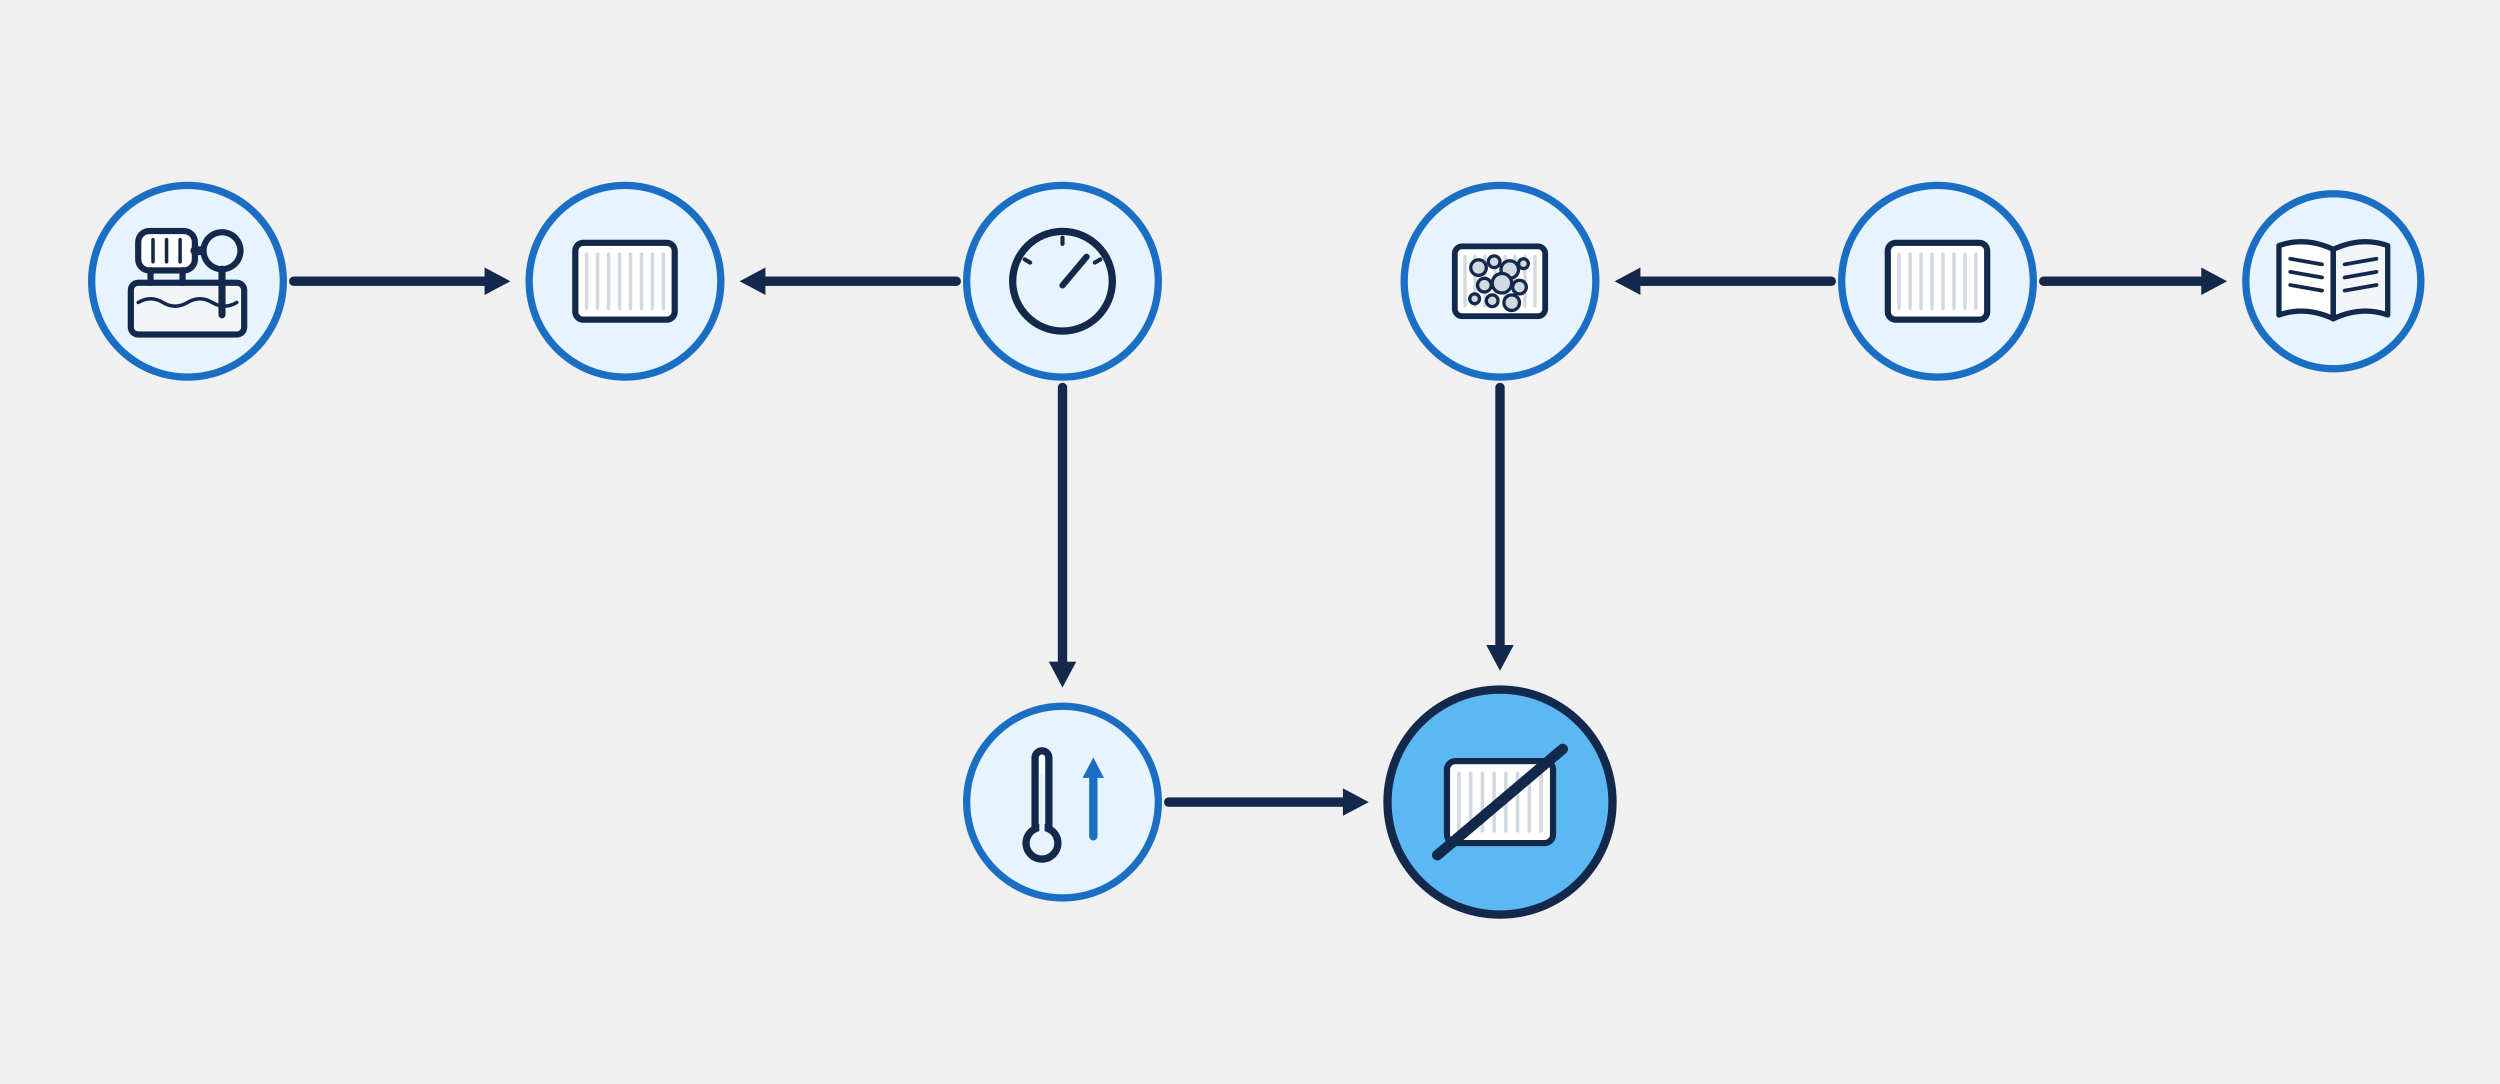
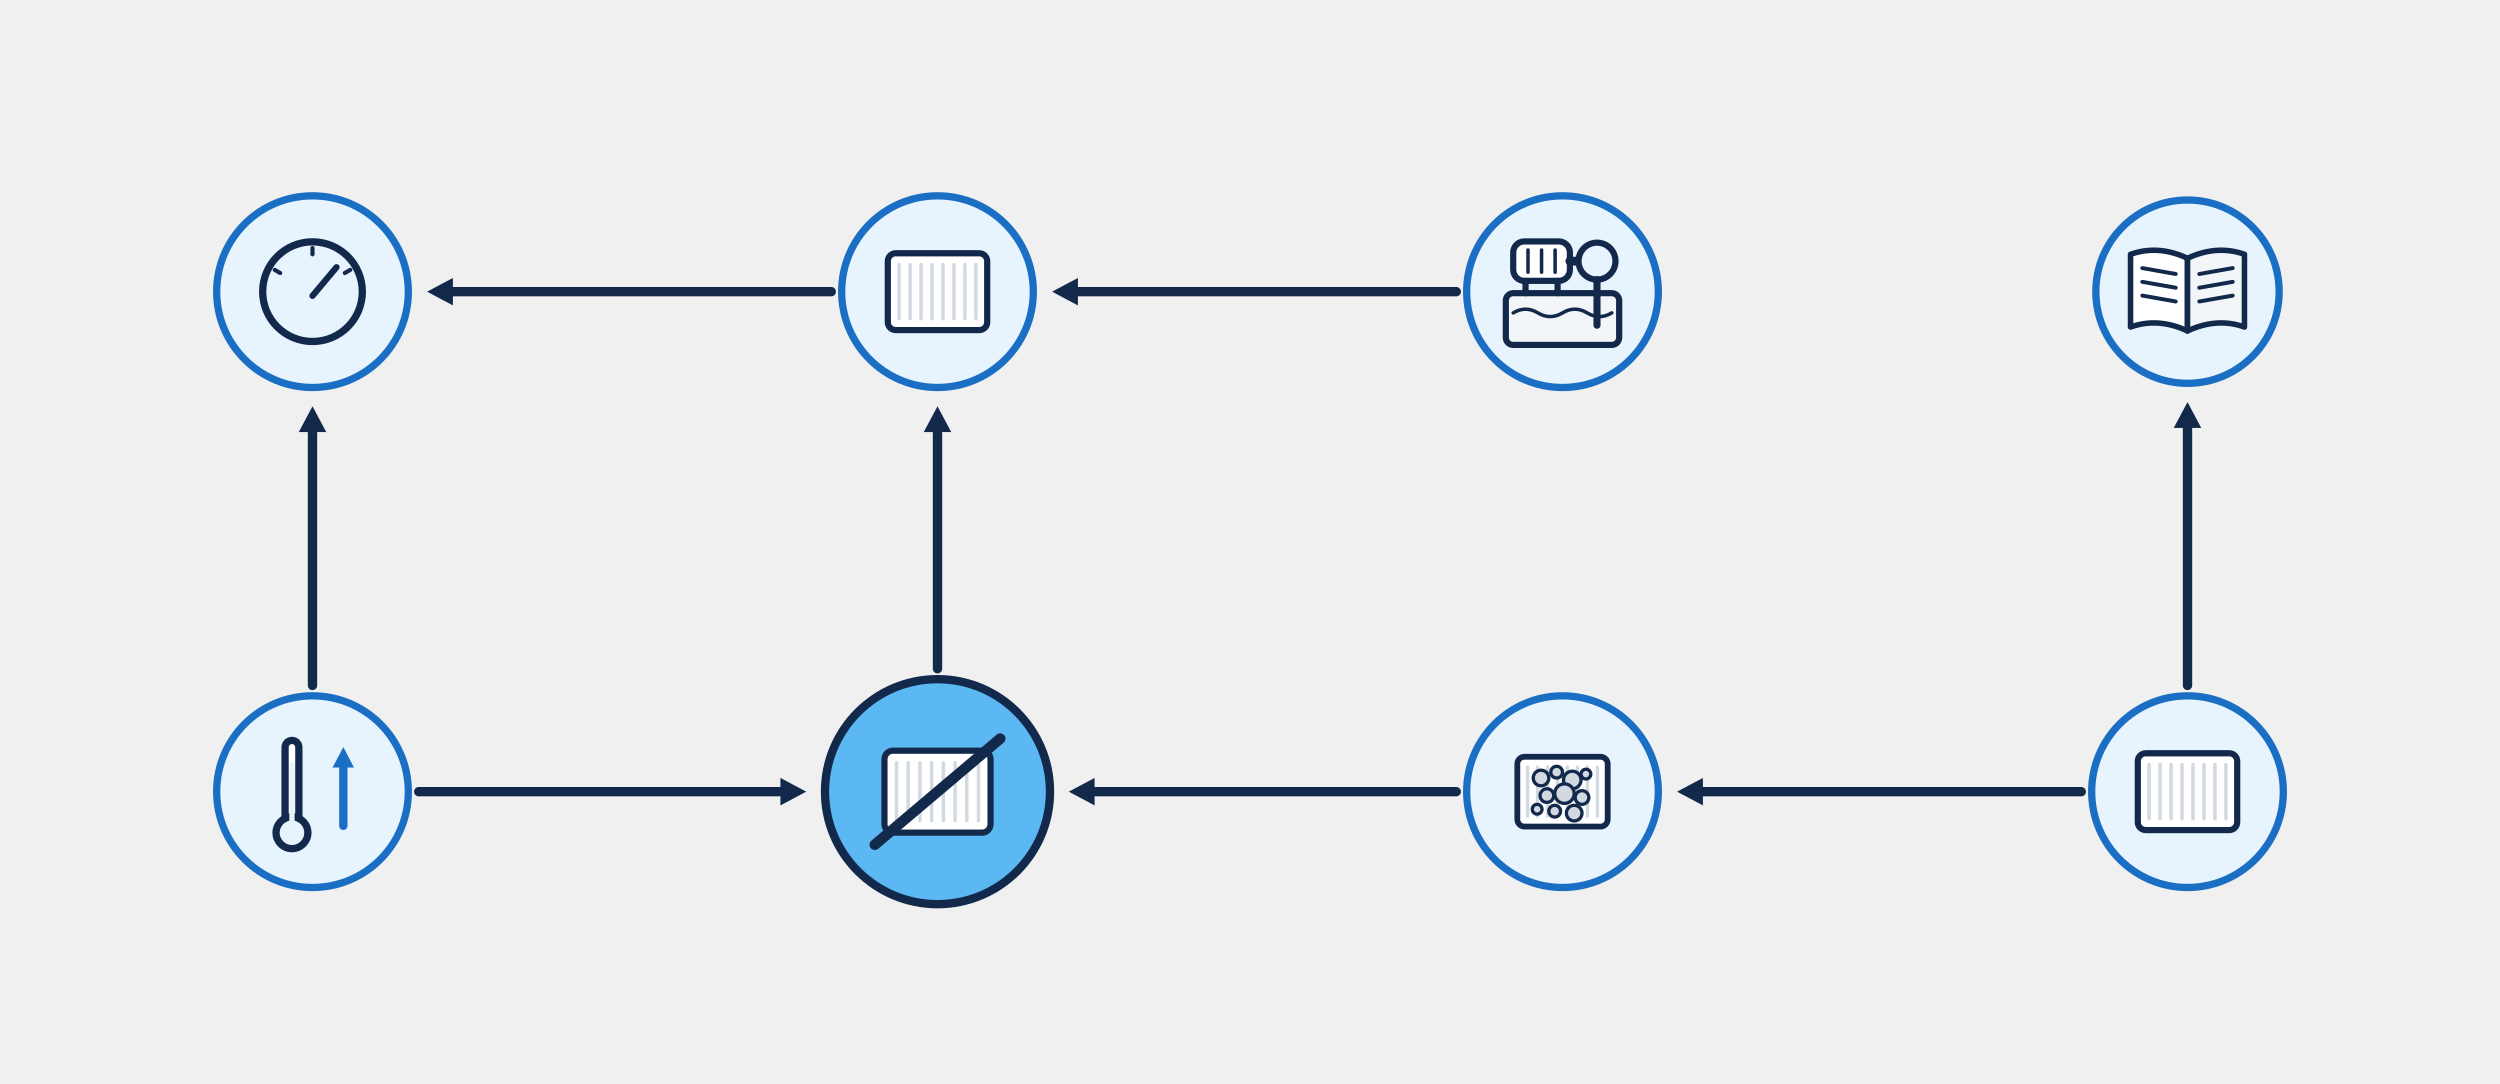
<svg xmlns="http://www.w3.org/2000/svg" viewBox="0 0 1200 520" width="1200" height="520">
-   <path d="M 141.0,135.0 L 235.2,135.0" stroke="#13294B" stroke-width="4.5" fill="none" stroke-linecap="round" stroke-linejoin="round" />
-   <polygon points="245.0,135.0 232.6,141.6 232.6,128.4" fill="#13294B" stroke="none" stroke-width="0" stroke-linecap="round" stroke-linejoin="round" />
-   <path d="M 459.0,135.0 L 364.8,135.0" stroke="#13294B" stroke-width="4.5" fill="none" stroke-linecap="round" stroke-linejoin="round" />
-   <polygon points="355.0,135.0 367.4,128.4 367.4,141.6" fill="#13294B" stroke="none" stroke-width="0" stroke-linecap="round" stroke-linejoin="round" />
-   <path d="M 510.0,186.0 L 510.0,320.2" stroke="#13294B" stroke-width="4.5" fill="none" stroke-linecap="round" stroke-linejoin="round" />
-   <polygon points="510.0,330.0 503.4,317.6 516.6,317.6" fill="#13294B" stroke="none" stroke-width="0" stroke-linecap="round" stroke-linejoin="round" />
-   <path d="M 561.0,385.0 L 647.2,385.0" stroke="#13294B" stroke-width="4.5" fill="none" stroke-linecap="round" stroke-linejoin="round" />
-   <polygon points="657.0,385.0 644.6,391.6 644.6,378.4" fill="#13294B" stroke="none" stroke-width="0" stroke-linecap="round" stroke-linejoin="round" />
-   <path d="M 720.0,186.0 L 720.0,312.2" stroke="#13294B" stroke-width="4.5" fill="none" stroke-linecap="round" stroke-linejoin="round" />
-   <polygon points="720.0,322.0 713.4,309.6 726.6,309.6" fill="#13294B" stroke="none" stroke-width="0" stroke-linecap="round" stroke-linejoin="round" />
-   <path d="M 879.0,135.0 L 784.8,135.0" stroke="#13294B" stroke-width="4.5" fill="none" stroke-linecap="round" stroke-linejoin="round" />
-   <polygon points="775.0,135.0 787.4,128.4 787.4,141.6" fill="#13294B" stroke="none" stroke-width="0" stroke-linecap="round" stroke-linejoin="round" />
-   <path d="M 981.0,135.0 L 1059.2,135.0" stroke="#13294B" stroke-width="4.5" fill="none" stroke-linecap="round" stroke-linejoin="round" />
-   <polygon points="1069.0,135.0 1056.6,141.6 1056.6,128.4" fill="#13294B" stroke="none" stroke-width="0" stroke-linecap="round" stroke-linejoin="round" />
-   <circle cx="90" cy="135" r="46" fill="#E7F3FD" stroke="#1A6FC4" stroke-width="3.5" stroke-linecap="round" stroke-linejoin="round" />
-   <g transform="translate(90 133.3571) scale(0.5914286)">
+   <path d="M 699.0,140.0 L 514.8,140.0" stroke="#13294B" stroke-width="4.5" fill="none" stroke-linecap="round" stroke-linejoin="round" />
+   <polygon points="505.0,140.0 517.4,133.4 517.4,146.6" fill="#13294B" stroke="none" stroke-width="0" stroke-linecap="round" stroke-linejoin="round" />
+   <path d="M 399.0,140.0 L 214.8,140.0" stroke="#13294B" stroke-width="4.5" fill="none" stroke-linecap="round" stroke-linejoin="round" />
+   <polygon points="205.0,140.0 217.4,133.4 217.4,146.6" fill="#13294B" stroke="none" stroke-width="0" stroke-linecap="round" stroke-linejoin="round" />
+   <path d="M 150.0,329.0 L 150.0,204.8" stroke="#13294B" stroke-width="4.5" fill="none" stroke-linecap="round" stroke-linejoin="round" />
+   <polygon points="150.0,195.0 156.6,207.4 143.4,207.4" fill="#13294B" stroke="none" stroke-width="0" stroke-linecap="round" stroke-linejoin="round" />
+   <path d="M 201.0,380.0 L 377.2,380.0" stroke="#13294B" stroke-width="4.5" fill="none" stroke-linecap="round" stroke-linejoin="round" />
+   <polygon points="387.0,380.0 374.6,386.6 374.6,373.4" fill="#13294B" stroke="none" stroke-width="0" stroke-linecap="round" stroke-linejoin="round" />
+   <path d="M 450.0,321.0 L 450.0,204.8" stroke="#13294B" stroke-width="4.5" fill="none" stroke-linecap="round" stroke-linejoin="round" />
+   <polygon points="450.0,195.0 456.6,207.4 443.4,207.4" fill="#13294B" stroke="none" stroke-width="0" stroke-linecap="round" stroke-linejoin="round" />
+   <path d="M 699.0,380.0 L 522.8,380.0" stroke="#13294B" stroke-width="4.5" fill="none" stroke-linecap="round" stroke-linejoin="round" />
+   <polygon points="513.0,380.0 525.4,373.4 525.4,386.6" fill="#13294B" stroke="none" stroke-width="0" stroke-linecap="round" stroke-linejoin="round" />
+   <path d="M 999.0,380.0 L 814.8,380.0" stroke="#13294B" stroke-width="4.5" fill="none" stroke-linecap="round" stroke-linejoin="round" />
+   <polygon points="805.0,380.0 817.4,373.4 817.4,386.6" fill="#13294B" stroke="none" stroke-width="0" stroke-linecap="round" stroke-linejoin="round" />
+   <path d="M 1050.0,329.0 L 1050.0,202.8" stroke="#13294B" stroke-width="4.5" fill="none" stroke-linecap="round" stroke-linejoin="round" />
+   <polygon points="1050.0,193.0 1056.6,205.4 1043.4,205.4" fill="#13294B" stroke="none" stroke-width="0" stroke-linecap="round" stroke-linejoin="round" />
+   <circle cx="150" cy="140" r="46" fill="#E7F3FD" stroke="#1A6FC4" stroke-width="3.5" stroke-linecap="round" stroke-linejoin="round" />
+   <circle cx="150" cy="140" r="23.92" fill="#E7F3FD" stroke="#13294B" stroke-width="3.5" stroke-linecap="round" stroke-linejoin="round" />
+   <line x1="134.481" y1="131.04" x2="131.883" y2="129.54" stroke="#13294B" stroke-width="2" fill="none" stroke-linecap="round" stroke-linejoin="round" />
+   <line x1="150.0" y1="122.08" x2="150.0" y2="119.08" stroke="#13294B" stroke-width="2" fill="none" stroke-linecap="round" stroke-linejoin="round" />
+   <line x1="165.519" y1="131.04" x2="168.117" y2="129.54" stroke="#13294B" stroke-width="2" fill="none" stroke-linecap="round" stroke-linejoin="round" />
+   <line x1="150" y1="142" x2="161.519" y2="128.272" stroke="#13294B" stroke-width="3" fill="none" stroke-linecap="round" stroke-linejoin="round" />
+   <circle cx="450" cy="140" r="46" fill="#E7F3FD" stroke="#1A6FC4" stroke-width="3.5" stroke-linecap="round" stroke-linejoin="round" />
+   <g transform="translate(450 140) scale(0.5421429)">
+     <rect x="-44" y="-34" width="88" height="68" rx="7" ry="7" fill="#FFFFFF" stroke="#13294B" stroke-width="5.49" stroke-linecap="round" stroke-linejoin="round" />
+     <line x1="-34.0" y1="-24" x2="-34.0" y2="24" stroke="#D3D9E1" stroke-width="3.14" fill="none" stroke-linecap="round" stroke-linejoin="round" />
+     <line x1="-24.286" y1="-24" x2="-24.286" y2="24" stroke="#D3D9E1" stroke-width="3.14" fill="none" stroke-linecap="round" stroke-linejoin="round" />
+     <line x1="-14.571" y1="-24" x2="-14.571" y2="24" stroke="#D3D9E1" stroke-width="3.14" fill="none" stroke-linecap="round" stroke-linejoin="round" />
+     <line x1="-4.857" y1="-24" x2="-4.857" y2="24" stroke="#D3D9E1" stroke-width="3.14" fill="none" stroke-linecap="round" stroke-linejoin="round" />
+     <line x1="4.857" y1="-24" x2="4.857" y2="24" stroke="#D3D9E1" stroke-width="3.14" fill="none" stroke-linecap="round" stroke-linejoin="round" />
+     <line x1="14.571" y1="-24" x2="14.571" y2="24" stroke="#D3D9E1" stroke-width="3.14" fill="none" stroke-linecap="round" stroke-linejoin="round" />
+     <line x1="24.286" y1="-24" x2="24.286" y2="24" stroke="#D3D9E1" stroke-width="3.14" fill="none" stroke-linecap="round" stroke-linejoin="round" />
+     <line x1="34.0" y1="-24" x2="34.0" y2="24" stroke="#D3D9E1" stroke-width="3.14" fill="none" stroke-linecap="round" stroke-linejoin="round" />
+   </g>
+   <circle cx="750" cy="140" r="46" fill="#E7F3FD" stroke="#1A6FC4" stroke-width="3.5" stroke-linecap="round" stroke-linejoin="round" />
+   <g transform="translate(750 138.3571) scale(0.5914286)">
    <rect x="-46" y="4" width="92" height="42" rx="6" ry="6" fill="#F3F6F9" stroke="#13294B" stroke-width="5.03" stroke-linecap="round" stroke-linejoin="round" />
    <path d="M -40,20 q 10,-6 20,0 t 20,0 t 20,0 t 20,0" stroke="#13294B" stroke-width="2.87" fill="none" stroke-linecap="round" stroke-linejoin="round" />
    <rect x="-40" y="-38" width="46" height="32" rx="9" ry="9" fill="#FFFFFF" stroke="#13294B" stroke-width="5.03" stroke-linecap="round" stroke-linejoin="round" />
    <line x1="-28" y1="-31" x2="-28" y2="-13" stroke="#13294B" stroke-width="2.87" fill="none" stroke-linecap="round" stroke-linejoin="round" />
    <line x1="-17" y1="-31" x2="-17" y2="-13" stroke="#13294B" stroke-width="2.87" fill="none" stroke-linecap="round" stroke-linejoin="round" />
    <line x1="-6" y1="-31" x2="-6" y2="-13" stroke="#13294B" stroke-width="2.87" fill="none" stroke-linecap="round" stroke-linejoin="round" />
    <line x1="6" y1="-22" x2="14" y2="-22" stroke="#13294B" stroke-width="7.19" fill="none" stroke-linecap="round" stroke-linejoin="round" />
    <circle cx="28" cy="-22" r="15" fill="#E7F3FD" stroke="#13294B" stroke-width="5.03" stroke-linecap="round" stroke-linejoin="round" />
    <line x1="28" y1="-7" x2="28" y2="30" stroke="#13294B" stroke-width="5.75" fill="none" stroke-linecap="round" stroke-linejoin="round" />
    <line x1="-30" y1="-6" x2="-30" y2="4" stroke="#13294B" stroke-width="5.03" fill="none" stroke-linecap="round" stroke-linejoin="round" />
    <line x1="-4" y1="-6" x2="-4" y2="4" stroke="#13294B" stroke-width="5.03" fill="none" stroke-linecap="round" stroke-linejoin="round" />
  </g>
-   <circle cx="300" cy="135" r="46" fill="#E7F3FD" stroke="#1A6FC4" stroke-width="3.5" stroke-linecap="round" stroke-linejoin="round" />
-   <g transform="translate(300 135) scale(0.5421429)">
-     <rect x="-44" y="-34" width="88" height="68" rx="7" ry="7" fill="#FFFFFF" stroke="#13294B" stroke-width="5.49" stroke-linecap="round" stroke-linejoin="round" />
-     <line x1="-34.0" y1="-24" x2="-34.0" y2="24" stroke="#D3D9E1" stroke-width="3.14" fill="none" stroke-linecap="round" stroke-linejoin="round" />
-     <line x1="-24.286" y1="-24" x2="-24.286" y2="24" stroke="#D3D9E1" stroke-width="3.14" fill="none" stroke-linecap="round" stroke-linejoin="round" />
-     <line x1="-14.571" y1="-24" x2="-14.571" y2="24" stroke="#D3D9E1" stroke-width="3.14" fill="none" stroke-linecap="round" stroke-linejoin="round" />
-     <line x1="-4.857" y1="-24" x2="-4.857" y2="24" stroke="#D3D9E1" stroke-width="3.14" fill="none" stroke-linecap="round" stroke-linejoin="round" />
-     <line x1="4.857" y1="-24" x2="4.857" y2="24" stroke="#D3D9E1" stroke-width="3.14" fill="none" stroke-linecap="round" stroke-linejoin="round" />
-     <line x1="14.571" y1="-24" x2="14.571" y2="24" stroke="#D3D9E1" stroke-width="3.14" fill="none" stroke-linecap="round" stroke-linejoin="round" />
-     <line x1="24.286" y1="-24" x2="24.286" y2="24" stroke="#D3D9E1" stroke-width="3.14" fill="none" stroke-linecap="round" stroke-linejoin="round" />
-     <line x1="34.0" y1="-24" x2="34.0" y2="24" stroke="#D3D9E1" stroke-width="3.14" fill="none" stroke-linecap="round" stroke-linejoin="round" />
+   <circle cx="1050" cy="140" r="44" fill="#E7F3FD" stroke="#1A6FC4" stroke-width="3.5" stroke-linecap="round" stroke-linejoin="round" />
+   <g transform="translate(1050 140) scale(0.4714286)">
+     <path d="M 0,-34 Q -30,-48 -58,-38 L -58,36 Q -30,26 0,40 Z" stroke="#13294B" stroke-width="5.65" fill="#FFFFFF" stroke-linecap="round" stroke-linejoin="round" />
+     <path d="M 0,-34 Q 30,-48 58,-38 L 58,36 Q 30,26 0,40 Z" stroke="#13294B" stroke-width="5.65" fill="#F3F6F9" stroke-linecap="round" stroke-linejoin="round" />
+     <line x1="-46" y1="-24" x2="-12" y2="-18" stroke="#13294B" stroke-width="4.04" fill="none" stroke-linecap="round" stroke-linejoin="round" />
+     <line x1="-46" y1="-10" x2="-12" y2="-4" stroke="#13294B" stroke-width="4.04" fill="none" stroke-linecap="round" stroke-linejoin="round" />
+     <line x1="-46" y1="4" x2="-12" y2="10" stroke="#13294B" stroke-width="4.04" fill="none" stroke-linecap="round" stroke-linejoin="round" />
+     <line x1="12" y1="-18" x2="46" y2="-24" stroke="#13294B" stroke-width="4.04" fill="none" stroke-linecap="round" stroke-linejoin="round" />
+     <line x1="12" y1="-4" x2="46" y2="-10" stroke="#13294B" stroke-width="4.04" fill="none" stroke-linecap="round" stroke-linejoin="round" />
+     <line x1="12" y1="10" x2="46" y2="4" stroke="#13294B" stroke-width="4.04" fill="none" stroke-linecap="round" stroke-linejoin="round" />
  </g>
-   <circle cx="510" cy="135" r="46" fill="#E7F3FD" stroke="#1A6FC4" stroke-width="3.5" stroke-linecap="round" stroke-linejoin="round" />
-   <circle cx="510" cy="135" r="23.92" fill="#E7F3FD" stroke="#13294B" stroke-width="3.5" stroke-linecap="round" stroke-linejoin="round" />
-   <line x1="494.481" y1="126.04" x2="491.883" y2="124.54" stroke="#13294B" stroke-width="2" fill="none" stroke-linecap="round" stroke-linejoin="round" />
-   <line x1="510.0" y1="117.08" x2="510.0" y2="114.08" stroke="#13294B" stroke-width="2" fill="none" stroke-linecap="round" stroke-linejoin="round" />
-   <line x1="525.519" y1="126.04" x2="528.117" y2="124.54" stroke="#13294B" stroke-width="2" fill="none" stroke-linecap="round" stroke-linejoin="round" />
-   <line x1="510" y1="137" x2="521.519" y2="123.272" stroke="#13294B" stroke-width="3" fill="none" stroke-linecap="round" stroke-linejoin="round" />
-   <circle cx="510" cy="385" r="46" fill="#E7F3FD" stroke="#1A6FC4" stroke-width="3.5" stroke-linecap="round" stroke-linejoin="round" />
-   <rect x="496.833" y="360.406" width="6.621" height="47.364" rx="3.31" ry="3.31" fill="#FFFFFF" stroke="#13294B" stroke-width="3.5" stroke-linecap="round" stroke-linejoin="round" />
-   <circle cx="500.143" cy="404.714" r="7.639" fill="#E7F3FD" stroke="#13294B" stroke-width="3.5" stroke-linecap="round" stroke-linejoin="round" />
-   <line x1="500.143" y1="401.659" x2="500.143" y2="372.324" stroke="#E7F3FD" stroke-width="2.546" fill="none" stroke-linecap="round" stroke-linejoin="round" />
-   <path d="M 524.8,401.4 L 524.8,371.3" stroke="#1A6FC4" stroke-width="4" fill="none" stroke-linecap="round" stroke-linejoin="round" />
-   <polygon points="524.8,363.6 529.9,373.4 519.6,373.4" fill="#1A6FC4" stroke="none" stroke-width="0" stroke-linecap="round" stroke-linejoin="round" />
-   <circle cx="720" cy="385" r="54" fill="#5CB8F2" stroke="#13294B" stroke-width="4" stroke-linecap="round" stroke-linejoin="round" />
-   <g transform="translate(720 385) scale(0.5785714)">
+   <circle cx="150" cy="380" r="46" fill="#E7F3FD" stroke="#1A6FC4" stroke-width="3.5" stroke-linecap="round" stroke-linejoin="round" />
+   <rect x="136.833" y="355.406" width="6.621" height="47.364" rx="3.31" ry="3.31" fill="#FFFFFF" stroke="#13294B" stroke-width="3.5" stroke-linecap="round" stroke-linejoin="round" />
+   <circle cx="140.143" cy="399.714" r="7.639" fill="#E7F3FD" stroke="#13294B" stroke-width="3.5" stroke-linecap="round" stroke-linejoin="round" />
+   <line x1="140.143" y1="396.659" x2="140.143" y2="367.324" stroke="#E7F3FD" stroke-width="2.546" fill="none" stroke-linecap="round" stroke-linejoin="round" />
+   <path d="M 164.8,396.4 L 164.8,366.3" stroke="#1A6FC4" stroke-width="4" fill="none" stroke-linecap="round" stroke-linejoin="round" />
+   <polygon points="164.8,358.6 169.9,368.4 159.6,368.4" fill="#1A6FC4" stroke="none" stroke-width="0" stroke-linecap="round" stroke-linejoin="round" />
+   <circle cx="450" cy="380" r="54" fill="#5CB8F2" stroke="#13294B" stroke-width="4" stroke-linecap="round" stroke-linejoin="round" />
+   <g transform="translate(450 380) scale(0.5785714)">
    <rect x="-44" y="-34" width="88" height="68" rx="7" ry="7" fill="#FFFFFF" stroke="#13294B" stroke-width="5.14" stroke-linecap="round" stroke-linejoin="round" />
    <line x1="-34.0" y1="-24" x2="-34.0" y2="24" stroke="#D3D9E1" stroke-width="2.94" fill="none" stroke-linecap="round" stroke-linejoin="round" />
    <line x1="-24.286" y1="-24" x2="-24.286" y2="24" stroke="#D3D9E1" stroke-width="2.94" fill="none" stroke-linecap="round" stroke-linejoin="round" />
    <line x1="-14.571" y1="-24" x2="-14.571" y2="24" stroke="#D3D9E1" stroke-width="2.94" fill="none" stroke-linecap="round" stroke-linejoin="round" />
    <line x1="-4.857" y1="-24" x2="-4.857" y2="24" stroke="#D3D9E1" stroke-width="2.94" fill="none" stroke-linecap="round" stroke-linejoin="round" />
    <line x1="4.857" y1="-24" x2="4.857" y2="24" stroke="#D3D9E1" stroke-width="2.94" fill="none" stroke-linecap="round" stroke-linejoin="round" />
    <line x1="14.571" y1="-24" x2="14.571" y2="24" stroke="#D3D9E1" stroke-width="2.94" fill="none" stroke-linecap="round" stroke-linejoin="round" />
    <line x1="24.286" y1="-24" x2="24.286" y2="24" stroke="#D3D9E1" stroke-width="2.94" fill="none" stroke-linecap="round" stroke-linejoin="round" />
    <line x1="34.0" y1="-24" x2="34.0" y2="24" stroke="#D3D9E1" stroke-width="2.94" fill="none" stroke-linecap="round" stroke-linejoin="round" />
    <line x1="-52" y1="44" x2="52" y2="-44" stroke="#13294B" stroke-width="8.81" fill="none" stroke-linecap="round" stroke-linejoin="round" />
  </g>
-   <circle cx="720" cy="135" r="46" fill="#E7F3FD" stroke="#1A6FC4" stroke-width="3.5" stroke-linecap="round" stroke-linejoin="round" />
-   <g transform="translate(720 135) scale(0.4928571)">
+   <circle cx="750" cy="380" r="46" fill="#E7F3FD" stroke="#1A6FC4" stroke-width="3.5" stroke-linecap="round" stroke-linejoin="round" />
+   <g transform="translate(750 380) scale(0.4928571)">
    <rect x="-44" y="-34" width="88" height="68" rx="7" ry="7" fill="#FFFFFF" stroke="#13294B" stroke-width="5.65" stroke-linecap="round" stroke-linejoin="round" />
    <line x1="-34.0" y1="-24" x2="-34.0" y2="24" stroke="#D3D9E1" stroke-width="3.23" fill="none" stroke-linecap="round" stroke-linejoin="round" />
    <line x1="-24.286" y1="-24" x2="-24.286" y2="24" stroke="#D3D9E1" stroke-width="3.23" fill="none" stroke-linecap="round" stroke-linejoin="round" />
    <line x1="-14.571" y1="-24" x2="-14.571" y2="24" stroke="#D3D9E1" stroke-width="3.23" fill="none" stroke-linecap="round" stroke-linejoin="round" />
    <line x1="-4.857" y1="-24" x2="-4.857" y2="24" stroke="#D3D9E1" stroke-width="3.23" fill="none" stroke-linecap="round" stroke-linejoin="round" />
    <line x1="4.857" y1="-24" x2="4.857" y2="24" stroke="#D3D9E1" stroke-width="3.23" fill="none" stroke-linecap="round" stroke-linejoin="round" />
    <line x1="14.571" y1="-24" x2="14.571" y2="24" stroke="#D3D9E1" stroke-width="3.23" fill="none" stroke-linecap="round" stroke-linejoin="round" />
    <line x1="24.286" y1="-24" x2="24.286" y2="24" stroke="#D3D9E1" stroke-width="3.23" fill="none" stroke-linecap="round" stroke-linejoin="round" />
    <line x1="34.0" y1="-24" x2="34.0" y2="24" stroke="#D3D9E1" stroke-width="3.23" fill="none" stroke-linecap="round" stroke-linejoin="round" />
    <circle cx="-20.9" cy="-13.3" r="7.6" fill="#D3D9E1" stroke="#13294B" stroke-width="3.23" stroke-linecap="round" stroke-linejoin="round" />
    <circle cx="-5.7" cy="-19.0" r="5.7" fill="#D3D9E1" stroke="#13294B" stroke-width="3.23" stroke-linecap="round" stroke-linejoin="round" />
    <circle cx="9.5" cy="-11.4" r="8.55" fill="#D3D9E1" stroke="#13294B" stroke-width="3.23" stroke-linecap="round" stroke-linejoin="round" />
    <circle cx="22.8" cy="-17.1" r="4.75" fill="#D3D9E1" stroke="#13294B" stroke-width="3.23" stroke-linecap="round" stroke-linejoin="round" />
    <circle cx="-15.2" cy="3.8" r="6.65" fill="#D3D9E1" stroke="#13294B" stroke-width="3.23" stroke-linecap="round" stroke-linejoin="round" />
    <circle cx="1.9" cy="1.9" r="9.5" fill="#D3D9E1" stroke="#13294B" stroke-width="3.23" stroke-linecap="round" stroke-linejoin="round" />
    <circle cx="19.0" cy="5.7" r="6.65" fill="#D3D9E1" stroke="#13294B" stroke-width="3.23" stroke-linecap="round" stroke-linejoin="round" />
    <circle cx="-7.6" cy="19.0" r="5.7" fill="#D3D9E1" stroke="#13294B" stroke-width="3.23" stroke-linecap="round" stroke-linejoin="round" />
    <circle cx="11.4" cy="20.9" r="7.6" fill="#D3D9E1" stroke="#13294B" stroke-width="3.23" stroke-linecap="round" stroke-linejoin="round" />
    <circle cx="-24.7" cy="17.1" r="4.75" fill="#D3D9E1" stroke="#13294B" stroke-width="3.23" stroke-linecap="round" stroke-linejoin="round" />
  </g>
-   <circle cx="930" cy="135" r="46" fill="#E7F3FD" stroke="#1A6FC4" stroke-width="3.5" stroke-linecap="round" stroke-linejoin="round" />
-   <g transform="translate(930 135) scale(0.5421429)">
+   <circle cx="1050" cy="380" r="46" fill="#E7F3FD" stroke="#1A6FC4" stroke-width="3.5" stroke-linecap="round" stroke-linejoin="round" />
+   <g transform="translate(1050 380) scale(0.5421429)">
    <rect x="-44" y="-34" width="88" height="68" rx="7" ry="7" fill="#FFFFFF" stroke="#13294B" stroke-width="5.49" stroke-linecap="round" stroke-linejoin="round" />
    <line x1="-34.0" y1="-24" x2="-34.0" y2="24" stroke="#D3D9E1" stroke-width="3.14" fill="none" stroke-linecap="round" stroke-linejoin="round" />
    <line x1="-24.286" y1="-24" x2="-24.286" y2="24" stroke="#D3D9E1" stroke-width="3.14" fill="none" stroke-linecap="round" stroke-linejoin="round" />
    <line x1="-14.571" y1="-24" x2="-14.571" y2="24" stroke="#D3D9E1" stroke-width="3.14" fill="none" stroke-linecap="round" stroke-linejoin="round" />
    <line x1="-4.857" y1="-24" x2="-4.857" y2="24" stroke="#D3D9E1" stroke-width="3.14" fill="none" stroke-linecap="round" stroke-linejoin="round" />
    <line x1="4.857" y1="-24" x2="4.857" y2="24" stroke="#D3D9E1" stroke-width="3.14" fill="none" stroke-linecap="round" stroke-linejoin="round" />
    <line x1="14.571" y1="-24" x2="14.571" y2="24" stroke="#D3D9E1" stroke-width="3.14" fill="none" stroke-linecap="round" stroke-linejoin="round" />
    <line x1="24.286" y1="-24" x2="24.286" y2="24" stroke="#D3D9E1" stroke-width="3.14" fill="none" stroke-linecap="round" stroke-linejoin="round" />
    <line x1="34.0" y1="-24" x2="34.0" y2="24" stroke="#D3D9E1" stroke-width="3.14" fill="none" stroke-linecap="round" stroke-linejoin="round" />
  </g>
-   <circle cx="1120" cy="135" r="42" fill="#E7F3FD" stroke="#1A6FC4" stroke-width="3.5" stroke-linecap="round" stroke-linejoin="round" />
-   <g transform="translate(1120 135) scale(0.45)">
-     <path d="M 0,-34 Q -30,-48 -58,-38 L -58,36 Q -30,26 0,40 Z" stroke="#13294B" stroke-width="5.65" fill="#FFFFFF" stroke-linecap="round" stroke-linejoin="round" />
-     <path d="M 0,-34 Q 30,-48 58,-38 L 58,36 Q 30,26 0,40 Z" stroke="#13294B" stroke-width="5.65" fill="#F3F6F9" stroke-linecap="round" stroke-linejoin="round" />
-     <line x1="-46" y1="-24" x2="-12" y2="-18" stroke="#13294B" stroke-width="4.04" fill="none" stroke-linecap="round" stroke-linejoin="round" />
-     <line x1="-46" y1="-10" x2="-12" y2="-4" stroke="#13294B" stroke-width="4.04" fill="none" stroke-linecap="round" stroke-linejoin="round" />
-     <line x1="-46" y1="4" x2="-12" y2="10" stroke="#13294B" stroke-width="4.04" fill="none" stroke-linecap="round" stroke-linejoin="round" />
-     <line x1="12" y1="-18" x2="46" y2="-24" stroke="#13294B" stroke-width="4.04" fill="none" stroke-linecap="round" stroke-linejoin="round" />
-     <line x1="12" y1="-4" x2="46" y2="-10" stroke="#13294B" stroke-width="4.04" fill="none" stroke-linecap="round" stroke-linejoin="round" />
-     <line x1="12" y1="10" x2="46" y2="4" stroke="#13294B" stroke-width="4.04" fill="none" stroke-linecap="round" stroke-linejoin="round" />
-   </g>
</svg>
